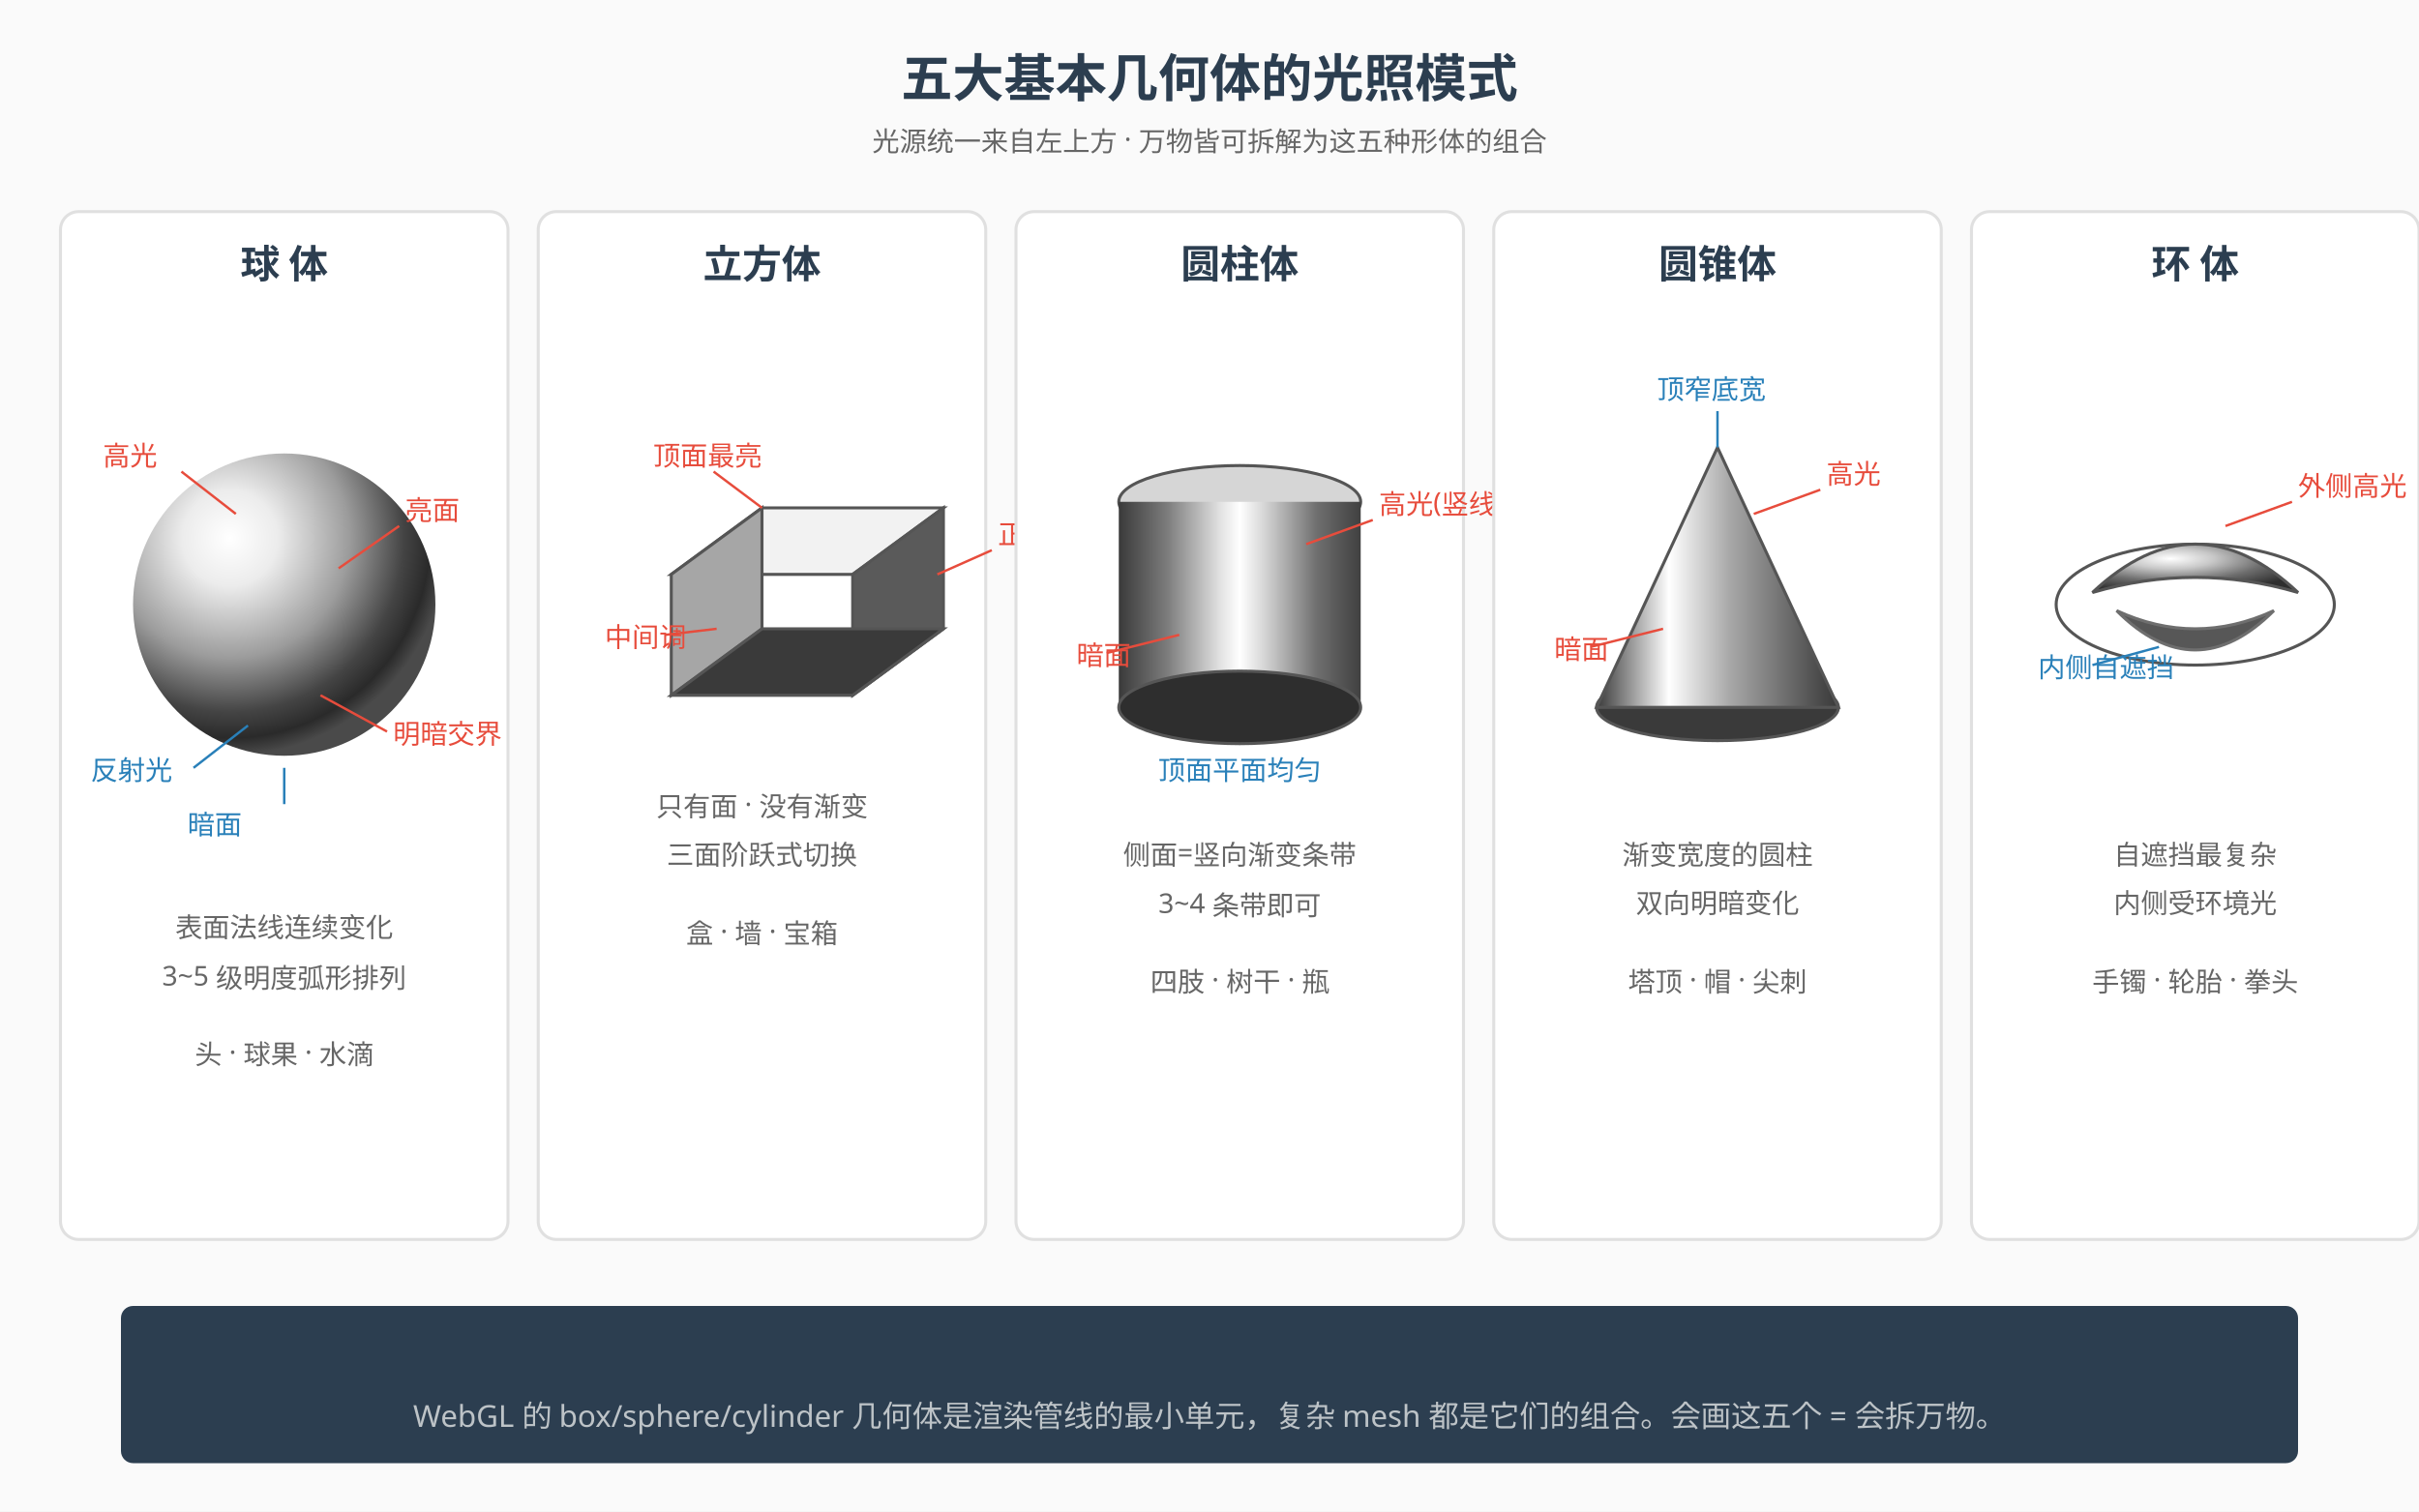
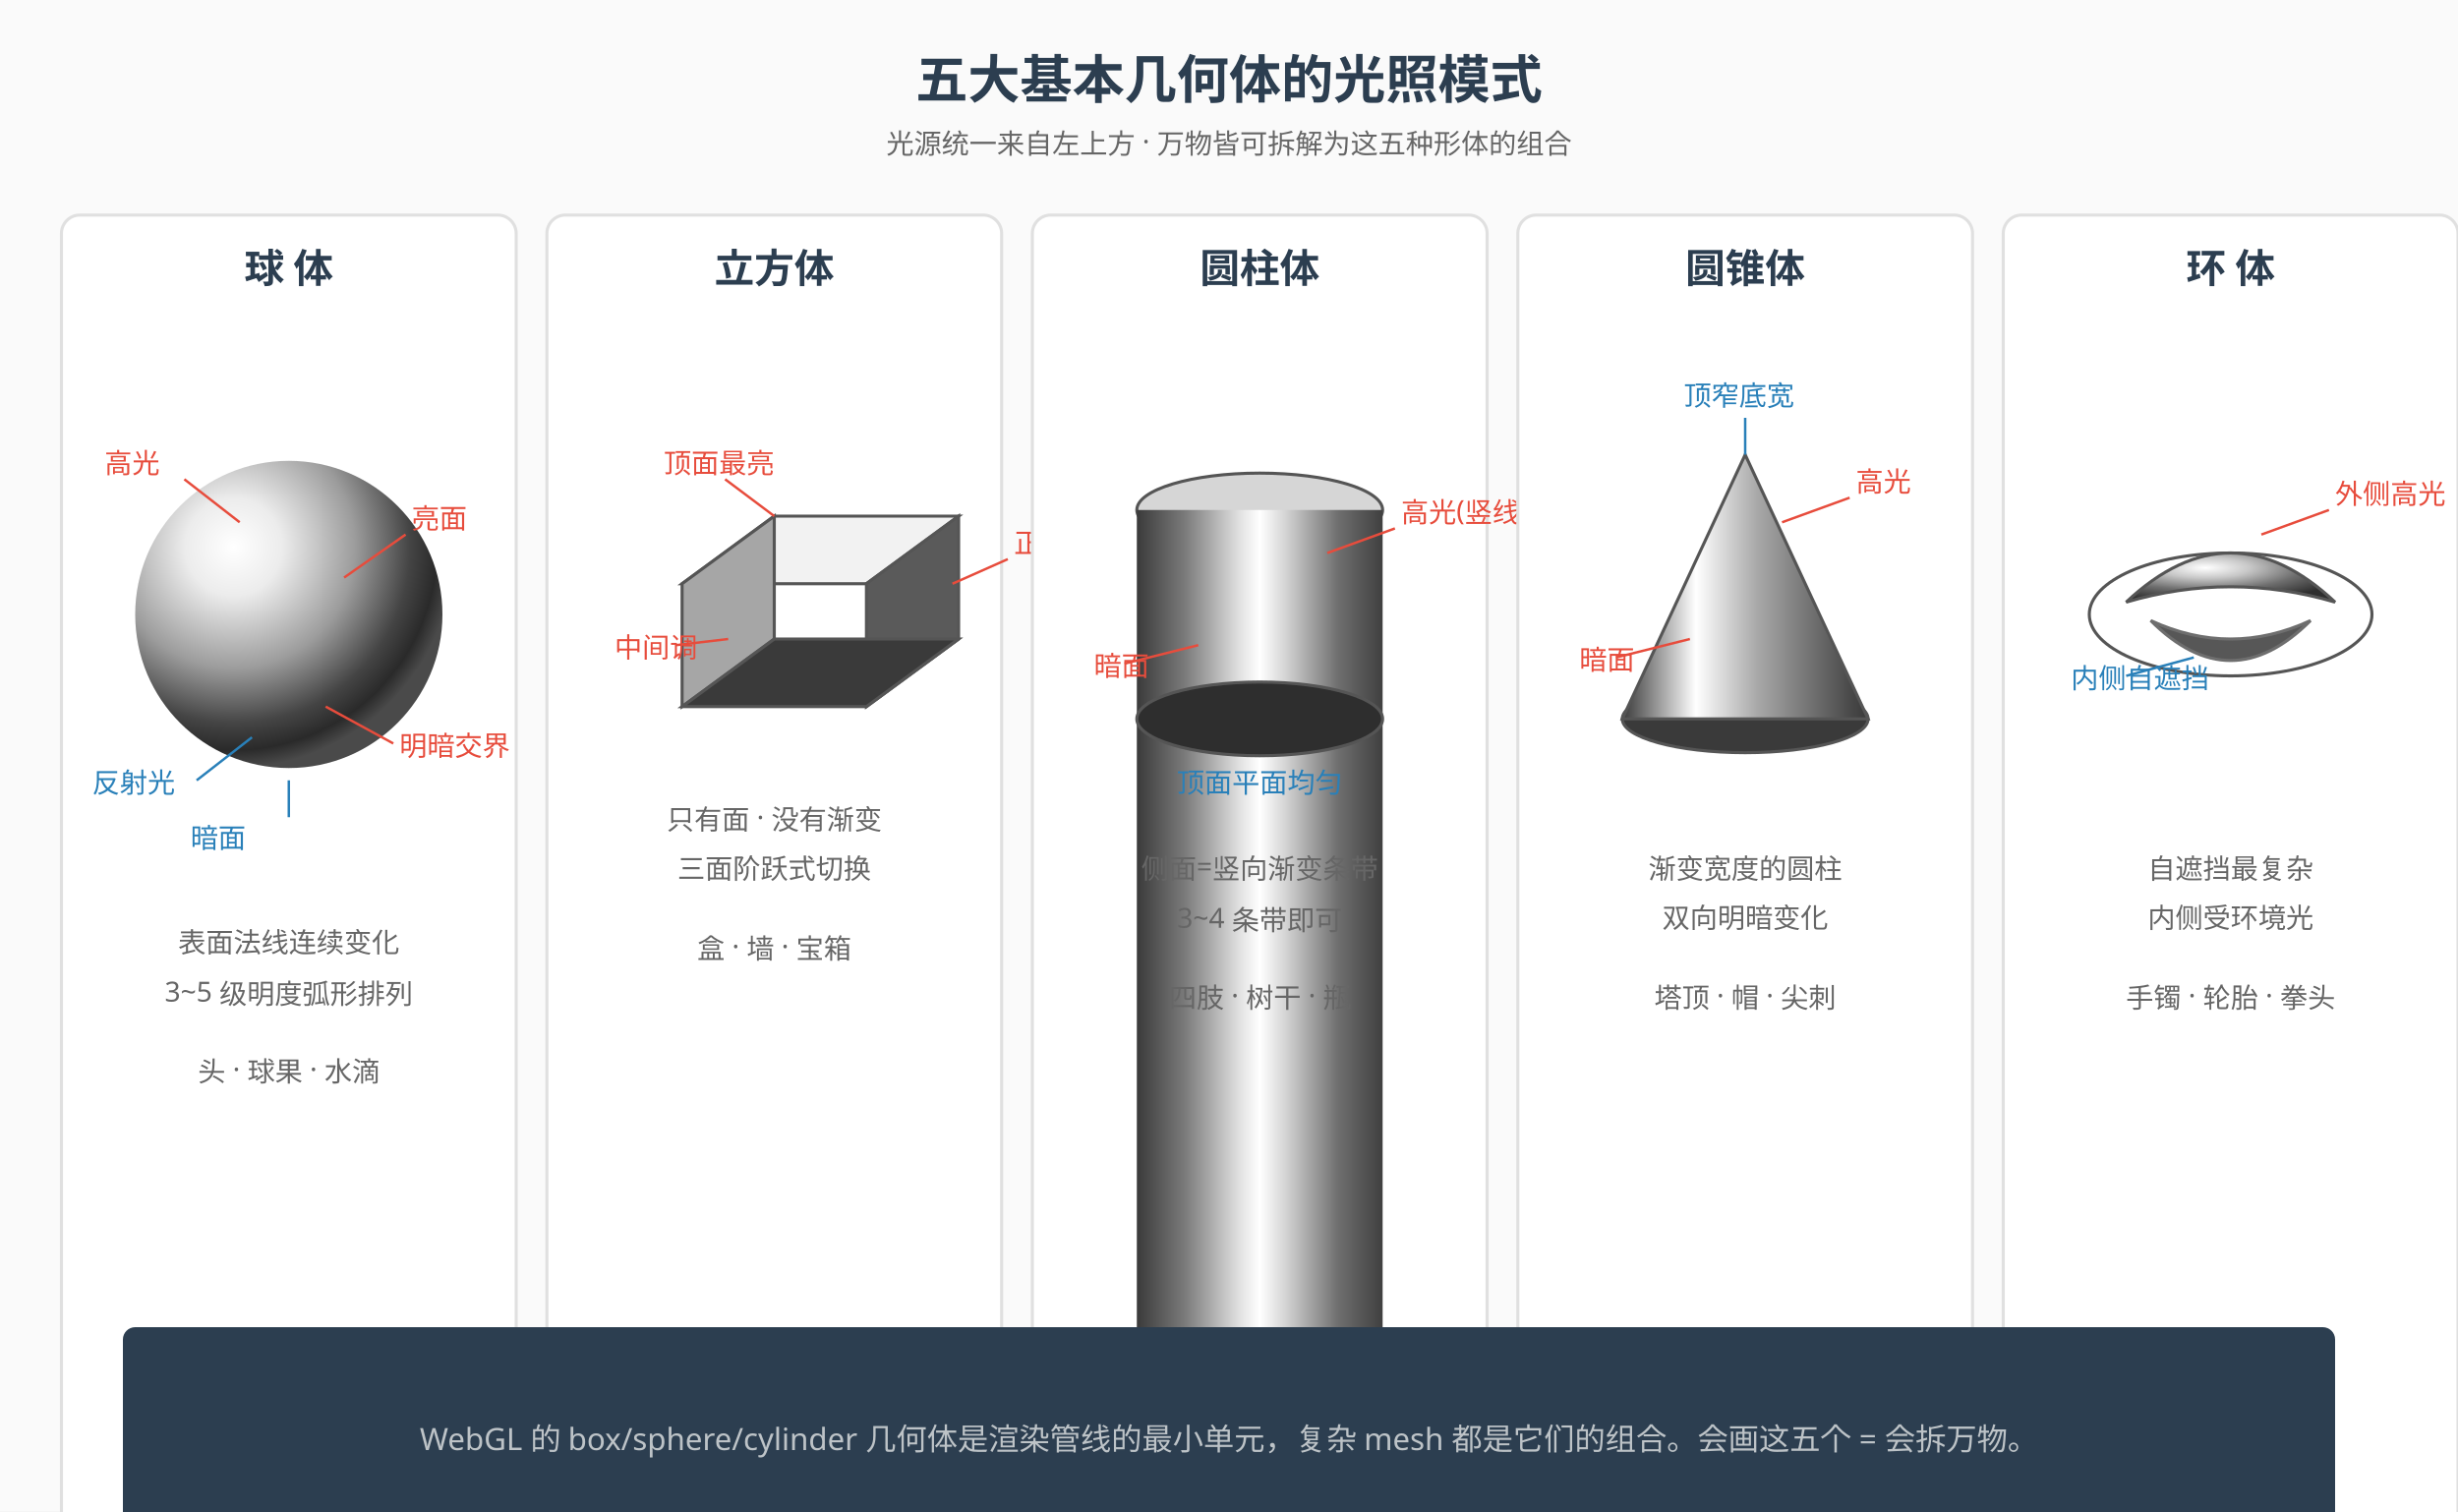
- <svg xmlns="http://www.w3.org/2000/svg" viewBox="0 0 800 500" width="800" height="500">
+ <svg xmlns="http://www.w3.org/2000/svg" viewBox="0.0 0.0 800.0 492" width="800" height="492">
  <style>
    .bg { fill: #FAFAFA; }
    .title { font-family: sans-serif; font-size: 17px; font-weight: bold; fill: #2C3E50; }
    .panel-title { font-family: sans-serif; font-size: 13px; font-weight: bold; fill: #2C3E50; }
    .lbl { font-family: sans-serif; font-size: 9px; fill: #E74C3C; }
    .lbl-blue { font-family: sans-serif; font-size: 9px; fill: #2980B9; }
    .desc { font-family: sans-serif; font-size: 9px; fill: #666; }
    .panel-bg { fill: #fff; stroke: #E0E0E0; stroke-width: 1; }
    .lead { stroke: #E74C3C; stroke-width: 0.8; }
    .lead-blue { stroke: #2980B9; stroke-width: 0.8; }
  </style>
-   <rect class="bg" width="800" height="500" />
+   <rect class="bg" width="800" height="492" />
  <text x="400" y="32" text-anchor="middle" class="title">五大基本几何体的光照模式</text>
  <text x="400" y="50" text-anchor="middle" class="desc">光源统一来自左上方 · 万物皆可拆解为这五种形体的组合</text>
  <defs>
    <radialGradient id="g-sphere" cx="32%" cy="28%" r="72%">
      <stop offset="0%" stop-color="#FFFFFF" />
      <stop offset="22%" stop-color="#ECECEC" />
      <stop offset="55%" stop-color="#9C9C9C" />
      <stop offset="80%" stop-color="#444444" />
      <stop offset="92%" stop-color="#2A2A2A" />
      <stop offset="100%" stop-color="#4A4A4A" />
    </radialGradient>
    <linearGradient id="g-cyl-side" x1="0%" y1="0%" x2="100%" y2="0%">
      <stop offset="0%" stop-color="#3A3A3A" />
      <stop offset="20%" stop-color="#7C7C7C" />
      <stop offset="42%" stop-color="#E2E2E2" />
      <stop offset="50%" stop-color="#FFFFFF" />
      <stop offset="60%" stop-color="#D6D6D6" />
      <stop offset="82%" stop-color="#6E6E6E" />
      <stop offset="100%" stop-color="#404040" />
    </linearGradient>
    <linearGradient id="g-cone" x1="0%" y1="0%" x2="100%" y2="0%">
      <stop offset="0%" stop-color="#3A3A3A" />
      <stop offset="30%" stop-color="#FFFFFF" />
      <stop offset="55%" stop-color="#A8A8A8" />
      <stop offset="100%" stop-color="#383838" />
    </linearGradient>
    <radialGradient id="g-torus" cx="38%" cy="30%" r="70%">
      <stop offset="0%" stop-color="#FFFFFF" />
      <stop offset="30%" stop-color="#C8C8C8" />
      <stop offset="65%" stop-color="#6E6E6E" />
      <stop offset="100%" stop-color="#2E2E2E" />
    </radialGradient>
  </defs>
  <g transform="translate(20, 70)">
-     <rect class="panel-bg" x="0" y="0" width="148" height="340" rx="6" />
+     <rect class="panel-bg" x="0" y="0" width="148" height="492" rx="6" />
    <text x="74" y="22" text-anchor="middle" class="panel-title">球 体</text>
    <circle cx="74" cy="130" r="50" fill="url(#g-sphere)" />
    <line x1="58" y1="100" x2="40" y2="86" class="lead" />
    <text x="14" y="84" class="lbl">高光</text>
    <line x1="92" y1="118" x2="112" y2="104" class="lead" />
    <text x="114" y="102" class="lbl">亮面</text>
    <line x1="86" y1="160" x2="108" y2="172" class="lead" />
    <text x="110" y="176" class="lbl">明暗交界</text>
    <line x1="62" y1="170" x2="44" y2="184" class="lead-blue" />
    <text x="10" y="188" class="lbl-blue">反射光</text>
    <line x1="74" y1="184" x2="74" y2="196" class="lead-blue" />
    <text x="42" y="206" class="lbl-blue">暗面</text>
    <text x="74" y="240" text-anchor="middle" class="desc">表面法线连续变化</text>
    <text x="74" y="256" text-anchor="middle" class="desc">3~5 级明度弧形排列</text>
    <text x="74" y="282" text-anchor="middle" class="desc">头 · 球果 · 水滴</text>
  </g>
  <g transform="translate(178, 70)">
-     <rect class="panel-bg" x="0" y="0" width="148" height="340" rx="6" />
+     <rect class="panel-bg" x="0" y="0" width="148" height="492" rx="6" />
    <text x="74" y="22" text-anchor="middle" class="panel-title">立方体</text>
    <g transform="translate(44, 80)">
      <polygon points="0,40 60,40 90,18 30,18" fill="#F2F2F2" stroke="#555" stroke-width="1" />
      <polygon points="0,40 30,18 30,58 0,80" fill="#A6A6A6" stroke="#555" stroke-width="1" />
      <polygon points="60,40 90,18 90,58 60,80" fill="#5A5A5A" stroke="#555" stroke-width="1" />
      <polygon points="0,80 60,80 90,58 30,58" fill="#3A3A3A" stroke="#555" stroke-width="1" />
      <line x1="30" y1="18" x2="14" y2="6" class="lead" />
      <text x="-6" y="4" class="lbl">顶面最亮</text>
      <line x1="15" y1="58" x2="-2" y2="60" class="lead" />
      <text x="-22" y="64" class="lbl">中间调</text>
      <line x1="88" y1="40" x2="106" y2="32" class="lead" />
      <text x="108" y="30" class="lbl">正面最暗</text>
    </g>
    <text x="74" y="200" text-anchor="middle" class="desc">只有面 · 没有渐变</text>
    <text x="74" y="216" text-anchor="middle" class="desc">三面阶跃式切换</text>
    <text x="74" y="242" text-anchor="middle" class="desc">盒 · 墙 · 宝箱</text>
  </g>
  <g transform="translate(336, 70)">
-     <rect class="panel-bg" x="0" y="0" width="148" height="340" rx="6" />
+     <rect class="panel-bg" x="0" y="0" width="148" height="492" rx="6" />
    <text x="74" y="22" text-anchor="middle" class="panel-title">圆柱体</text>
    <g transform="translate(34, 80)">
      <ellipse cx="40" cy="16" rx="40" ry="12" fill="#D6D6D6" stroke="#555" stroke-width="1" />
-       <rect x="0" y="16" width="80" height="68" fill="url(#g-cyl-side)" />
+       <rect x="0" y="16" width="80" height="492" fill="url(#g-cyl-side)" />
      <ellipse cx="40" cy="84" rx="40" ry="12" fill="#2E2E2E" stroke="#555" stroke-width="1" />
      <line x1="62" y1="30" x2="84" y2="22" class="lead" />
      <text x="86" y="20" class="lbl">高光(竖线)</text>
      <line x1="20" y1="60" x2="-4" y2="66" class="lead" />
      <text x="-14" y="70" class="lbl">暗面</text>
      <text x="40" y="108" text-anchor="middle" class="lbl-blue">顶面平面均匀</text>
    </g>
    <text x="74" y="216" text-anchor="middle" class="desc">侧面=竖向渐变条带</text>
    <text x="74" y="232" text-anchor="middle" class="desc">3~4 条带即可</text>
    <text x="74" y="258" text-anchor="middle" class="desc">四肢 · 树干 · 瓶</text>
  </g>
  <g transform="translate(494, 70)">
-     <rect class="panel-bg" x="0" y="0" width="148" height="340" rx="6" />
+     <rect class="panel-bg" x="0" y="0" width="148" height="492" rx="6" />
    <text x="74" y="22" text-anchor="middle" class="panel-title">圆锥体</text>
    <g transform="translate(34, 78)">
      <ellipse cx="40" cy="86" rx="40" ry="11" fill="#3A3A3A" stroke="#555" stroke-width="1" />
      <polygon points="40,0 0,86 80,86" fill="url(#g-cone)" stroke="#555" stroke-width="1" />
      <line x1="52" y1="22" x2="74" y2="14" class="lead" />
      <text x="76" y="12" class="lbl">高光</text>
      <line x1="22" y1="60" x2="-2" y2="66" class="lead" />
      <text x="-14" y="70" class="lbl">暗面</text>
      <line x1="40" y1="0" x2="40" y2="-12" class="lead-blue" />
      <text x="20" y="-16" class="lbl-blue">顶窄底宽</text>
    </g>
    <text x="74" y="216" text-anchor="middle" class="desc">渐变宽度的圆柱</text>
    <text x="74" y="232" text-anchor="middle" class="desc">双向明暗变化</text>
    <text x="74" y="258" text-anchor="middle" class="desc">塔顶 · 帽 · 尖刺</text>
  </g>
  <g transform="translate(652, 70)">
-     <rect class="panel-bg" x="0" y="0" width="148" height="340" rx="6" />
+     <rect class="panel-bg" x="0" y="0" width="148" height="492" rx="6" />
    <text x="74" y="22" text-anchor="middle" class="panel-title">环 体</text>
    <g transform="translate(34, 86)">
      <ellipse cx="40" cy="44" rx="46" ry="20" fill="none" stroke="#555" stroke-width="1" />
      <path d="M6,40 Q40,8 74,40 Q40,30 6,40 Z" fill="url(#g-torus)" stroke="#555" stroke-width="1" />
      <path d="M14,46 Q40,72 66,46 Q40,58 14,46 Z" fill="#3A3A3A" stroke="#555" stroke-width="1" opacity="0.85" />
      <line x1="50" y1="18" x2="72" y2="10" class="lead" />
      <text x="74" y="8" class="lbl">外侧高光</text>
      <line x1="28" y1="58" x2="6" y2="64" class="lead-blue" />
      <text x="-12" y="68" class="lbl-blue">内侧自遮挡</text>
    </g>
    <text x="74" y="216" text-anchor="middle" class="desc">自遮挡最复杂</text>
    <text x="74" y="232" text-anchor="middle" class="desc">内侧受环境光</text>
    <text x="74" y="258" text-anchor="middle" class="desc">手镯 · 轮胎 · 拳头</text>
  </g>
-   <rect x="40" y="432" width="720" height="52" rx="4" fill="#2C3E50" />
+   <rect x="40" y="432" width="720" height="492" rx="4" fill="#2C3E50" />
  <text x="400" y="472" text-anchor="middle" style="font-family:sans-serif;font-size:10px;fill:#BDC3C7;">WebGL 的 box/sphere/cylinder 几何体是渲染管线的最小单元，复杂 mesh 都是它们的组合。会画这五个 = 会拆万物。</text>
</svg>
